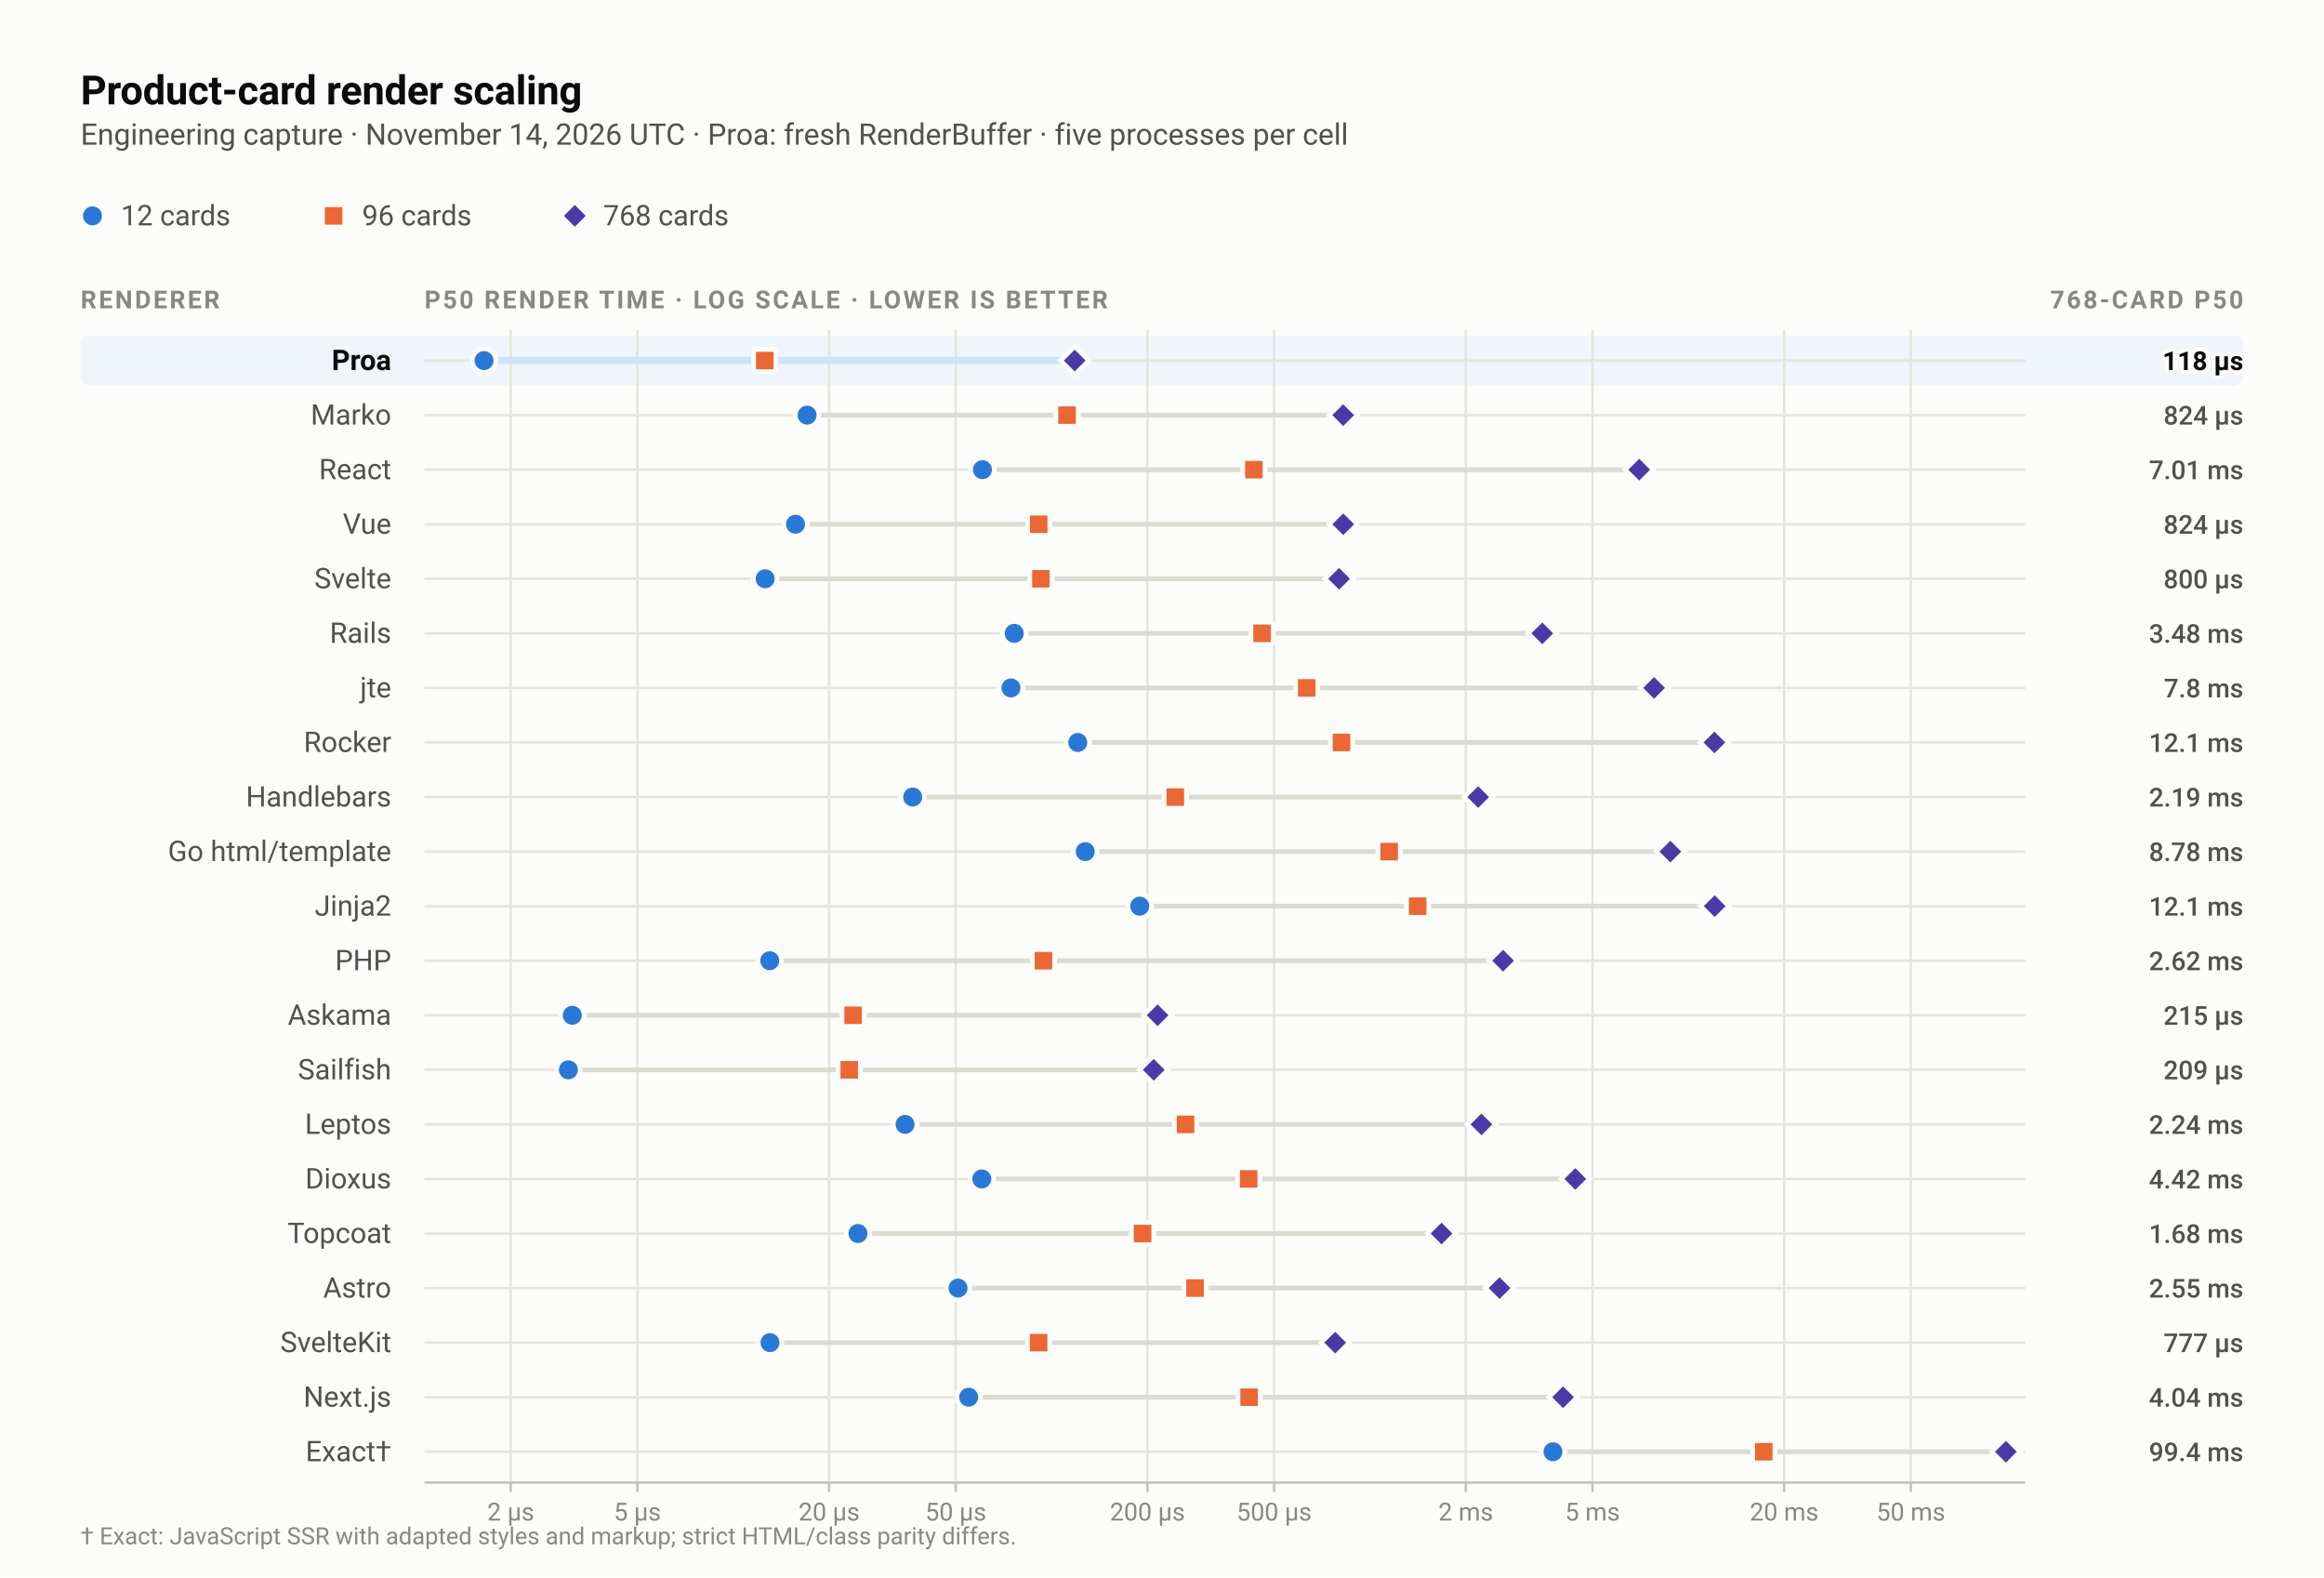
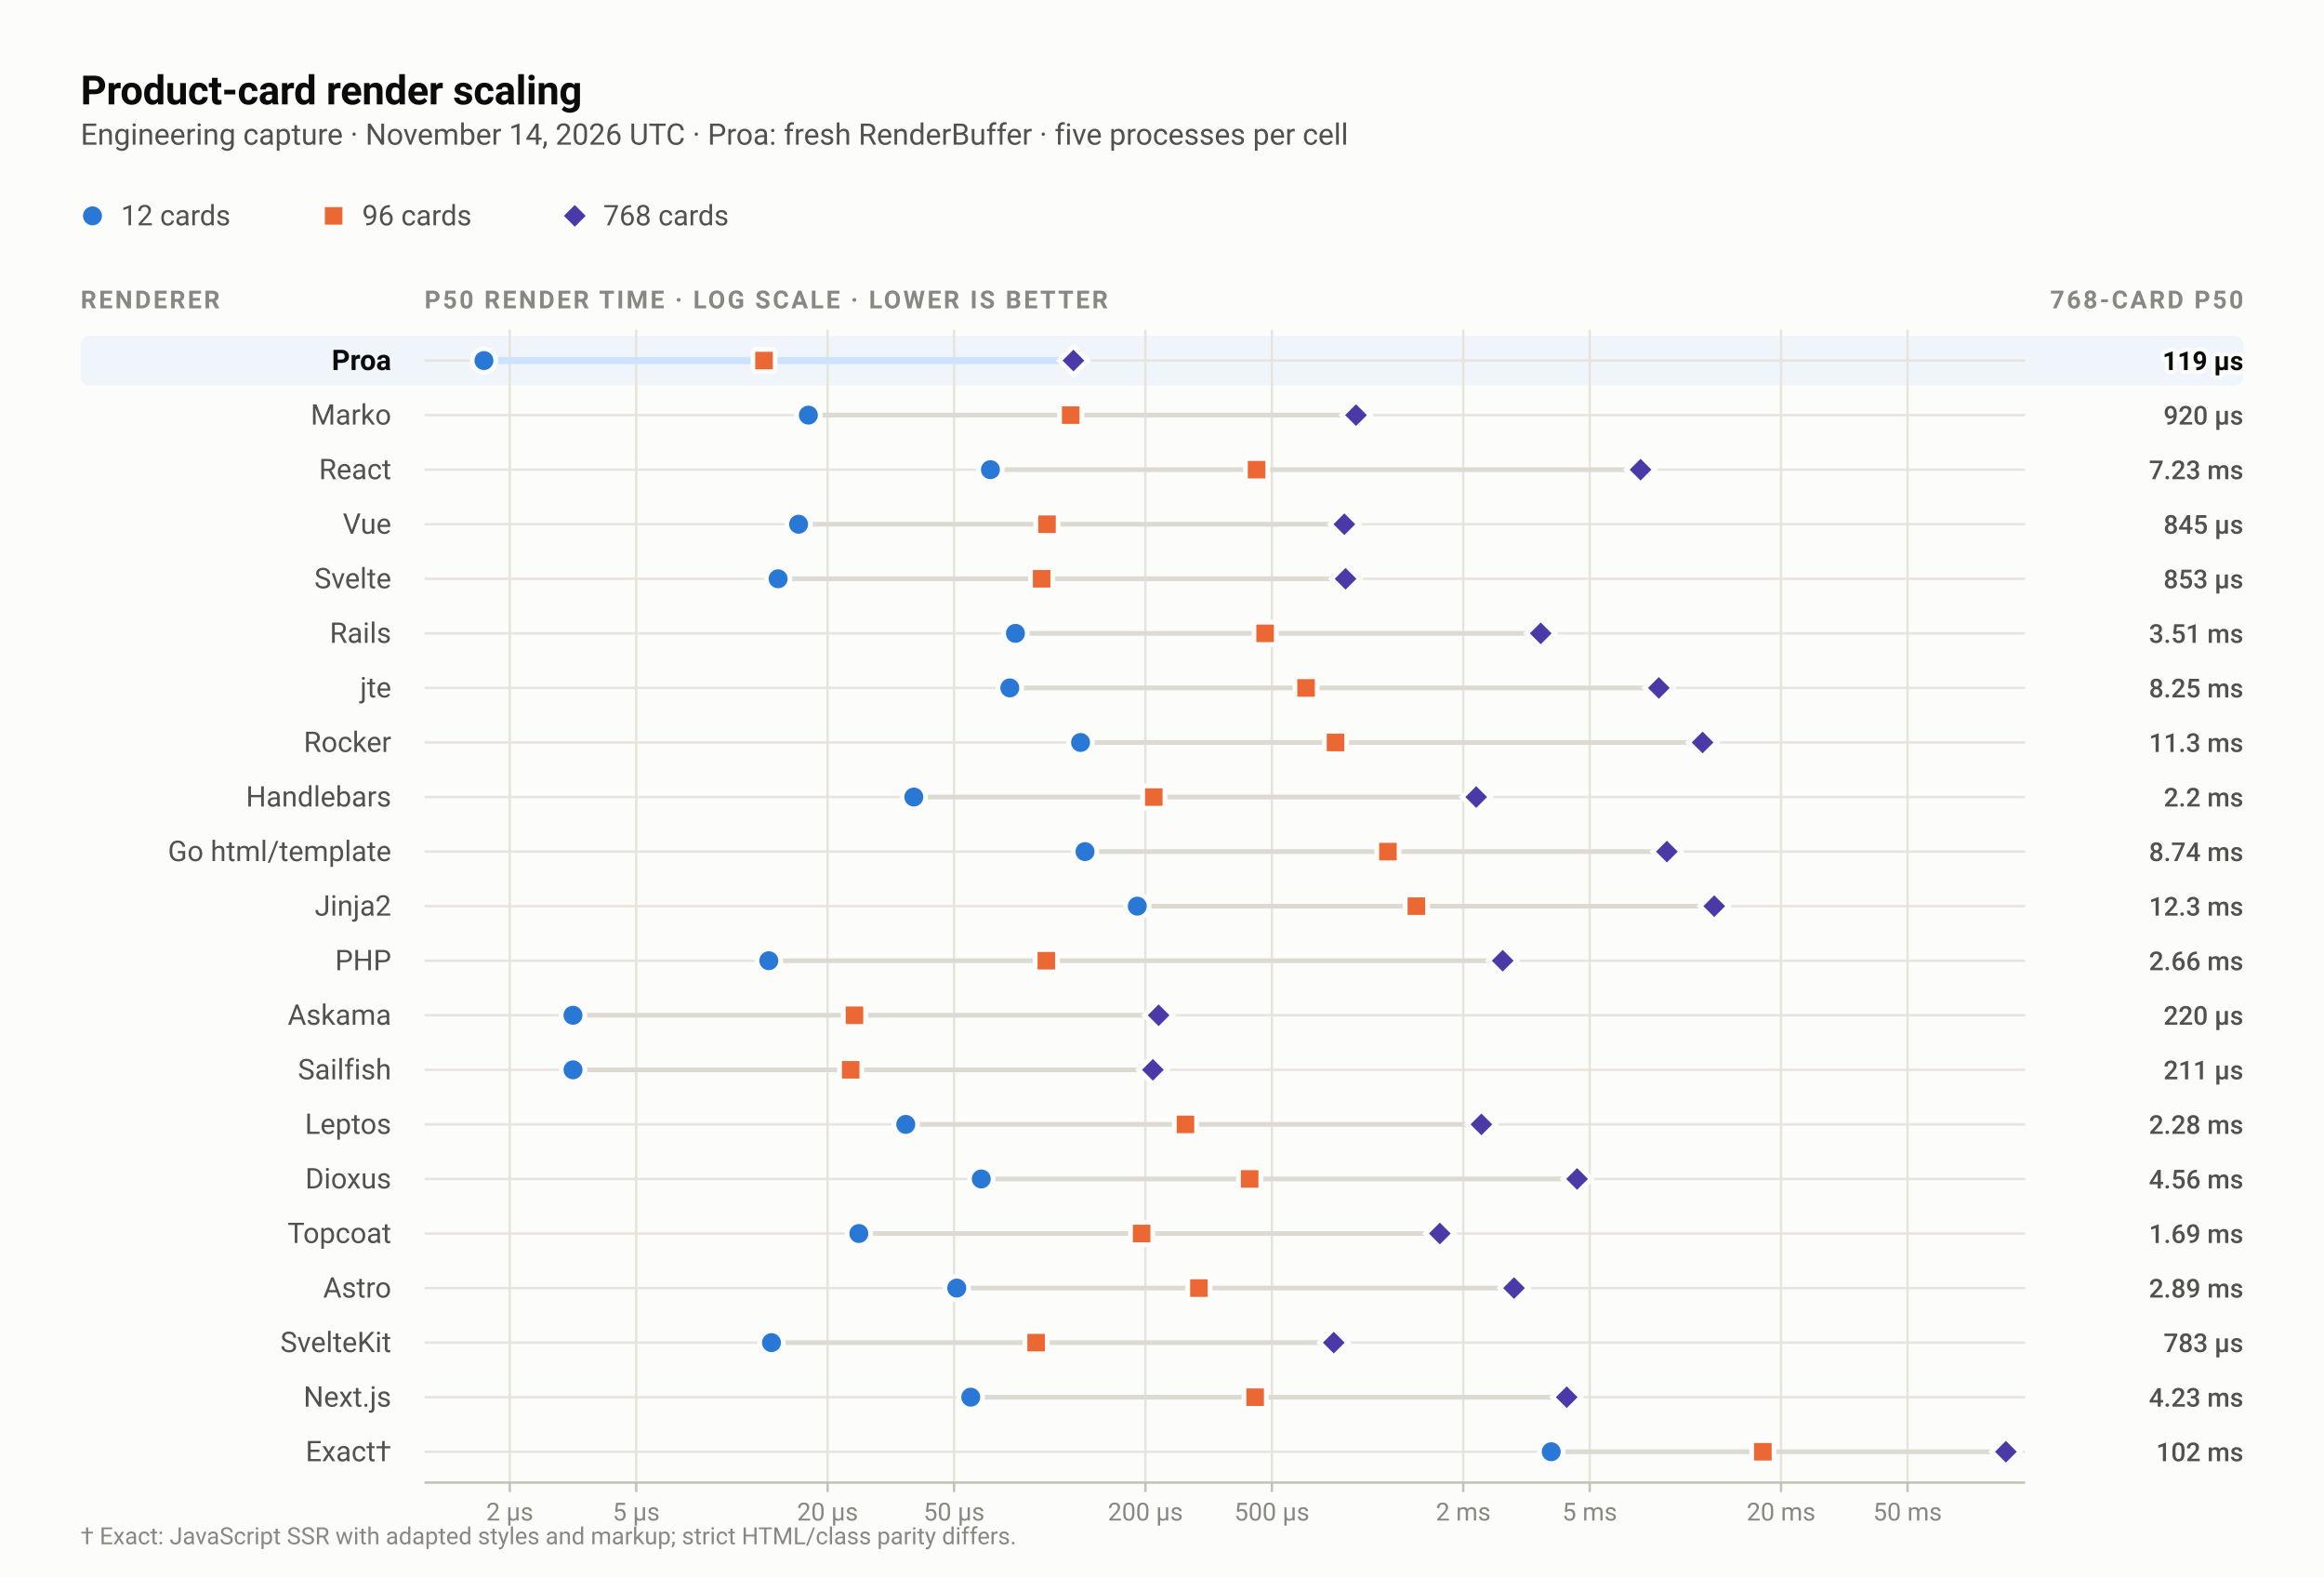
<svg xmlns="http://www.w3.org/2000/svg" width="980" height="665" viewBox="0 0 980 665" role="img" aria-labelledby="ttl dsc">
  <style>
  text { font-family: system-ui, -apple-system, "Segoe UI", Roboto, "Helvetica Neue", Arial, sans-serif; }
  .t   { font-size: 17px; font-weight: 600; fill: #0b0b0b; letter-spacing: -.005em; }
  .d   { font-size: 12.5px; font-weight: 400; fill: #52514e; }
  .eb  { font-size: 10.5px; font-weight: 600; fill: #898781; letter-spacing: .09em; }
  .cat { font-size: 12px; font-weight: 400; fill: #52514e; }
  .catb{ font-size: 12px; font-weight: 600; fill: #0b0b0b; }
  .lg  { font-size: 12px; font-weight: 400; fill: #52514e; }
  .tick{ font-size: 10.5px; font-weight: 400; fill: #898781; font-variant-numeric: tabular-nums; }
  .val { font-size: 11px; font-weight: 500; fill: #52514e; font-variant-numeric: tabular-nums;
         paint-order: stroke; stroke: #fcfcfb; stroke-width: 3.5px; stroke-linejoin: round; }
  .valb{ font-size: 11px; font-weight: 600; fill: #0b0b0b; font-variant-numeric: tabular-nums;
         paint-order: stroke; stroke: #fcfcfb; stroke-width: 3.5px; stroke-linejoin: round; }
  .valw{ font-size: 11px; font-weight: 600; fill: #fcfcfb; font-variant-numeric: tabular-nums; }
  .note{ font-size: 10px; font-weight: 400; fill: #898781; }
  .mono{ font-family: ui-monospace, SFMono-Regular, "SF Mono", Menlo, Consolas, monospace; }
  .end { text-anchor: end; }
  .mid { text-anchor: middle; }
</style>
  <rect width="980" height="665" fill="#fcfcfb" />
  <text x="34" y="44" class="t">Product-card render scaling</text>
  <text x="34" y="61" class="d">Engineering capture · November 14, 2026 UTC · Proa: fresh RenderBuffer · five processes per cell</text>
  <circle cx="39" cy="91" r="5" fill="#2a78d6" stroke="#fcfcfb" stroke-width="2" />
  <text x="51" y="95" class="lg">12 cards</text>
  <rect x="135.99" y="86.3" width="9.4" height="9.4" rx="1.2" fill="#eb6834" stroke="#fcfcfb" stroke-width="2" />
  <text x="152.69" y="95" class="lg">96 cards</text>
  <path d="M242.38 85L248.38 91L242.38 97L236.38 91Z" fill="#4a3aa7" stroke="#fcfcfb" stroke-width="2" />
  <text x="254.38" y="95" class="lg">768 cards</text>
  <text x="34" y="130" class="eb">RENDERER</text>
  <text x="179" y="130" class="eb">P50 RENDER TIME · LOG SCALE · LOWER IS BETTER</text>
  <text x="946" y="130" class="eb end" text-anchor="end">768-CARD P50</text>
  <rect x="34" y="141.5" width="912" height="21" rx="4" fill="#cde2fb" opacity=".28" />
  <g text-anchor="middle">
-     <path d="M215.37 139L215.37 625" stroke="#e6e4dc" stroke-width="1" />
-     <path d="M215.37 625L215.37 629" stroke="#c3c2b7" stroke-width="1" />
-     <text x="215.37" y="641" class="tick mid">2 µs</text>
-     <path d="M268.79 139L268.79 625" stroke="#e6e4dc" stroke-width="1" />
-     <path d="M268.79 625L268.79 629" stroke="#c3c2b7" stroke-width="1" />
-     <text x="268.79" y="641" class="tick mid">5 µs</text>
-     <path d="M349.61 139L349.61 625" stroke="#e6e4dc" stroke-width="1" />
-     <path d="M349.61 625L349.61 629" stroke="#c3c2b7" stroke-width="1" />
-     <text x="349.61" y="641" class="tick mid">20 µs</text>
-     <path d="M403.04 139L403.04 625" stroke="#e6e4dc" stroke-width="1" />
-     <path d="M403.04 625L403.04 629" stroke="#c3c2b7" stroke-width="1" />
-     <text x="403.04" y="641" class="tick mid">50 µs</text>
-     <path d="M483.86 139L483.86 625" stroke="#e6e4dc" stroke-width="1" />
-     <path d="M483.86 625L483.86 629" stroke="#c3c2b7" stroke-width="1" />
-     <text x="483.86" y="641" class="tick mid">200 µs</text>
-     <path d="M537.28 139L537.28 625" stroke="#e6e4dc" stroke-width="1" />
-     <path d="M537.28 625L537.28 629" stroke="#c3c2b7" stroke-width="1" />
-     <text x="537.28" y="641" class="tick mid">500 µs</text>
-     <path d="M618.11 139L618.11 625" stroke="#e6e4dc" stroke-width="1" />
-     <path d="M618.11 625L618.11 629" stroke="#c3c2b7" stroke-width="1" />
-     <text x="618.11" y="641" class="tick mid">2 ms</text>
-     <path d="M671.53 139L671.53 625" stroke="#e6e4dc" stroke-width="1" />
-     <path d="M671.53 625L671.53 629" stroke="#c3c2b7" stroke-width="1" />
-     <text x="671.53" y="641" class="tick mid">5 ms</text>
-     <path d="M752.36 139L752.36 625" stroke="#e6e4dc" stroke-width="1" />
-     <path d="M752.36 625L752.36 629" stroke="#c3c2b7" stroke-width="1" />
-     <text x="752.36" y="641" class="tick mid">20 ms</text>
-     <path d="M805.78 139L805.78 625" stroke="#e6e4dc" stroke-width="1" />
-     <path d="M805.78 625L805.78 629" stroke="#c3c2b7" stroke-width="1" />
-     <text x="805.78" y="641" class="tick mid">50 ms</text>
+     <path d="M214.95 139L214.95 625" stroke="#e6e4dc" stroke-width="1" />
+     <path d="M214.95 625L214.95 629" stroke="#c3c2b7" stroke-width="1" />
+     <text x="214.95" y="641" class="tick mid">2 µs</text>
+     <path d="M268.29 139L268.29 625" stroke="#e6e4dc" stroke-width="1" />
+     <path d="M268.29 625L268.29 629" stroke="#c3c2b7" stroke-width="1" />
+     <text x="268.29" y="641" class="tick mid">5 µs</text>
+     <path d="M348.98 139L348.98 625" stroke="#e6e4dc" stroke-width="1" />
+     <path d="M348.98 625L348.98 629" stroke="#c3c2b7" stroke-width="1" />
+     <text x="348.98" y="641" class="tick mid">20 µs</text>
+     <path d="M402.31 139L402.31 625" stroke="#e6e4dc" stroke-width="1" />
+     <path d="M402.31 625L402.31 629" stroke="#c3c2b7" stroke-width="1" />
+     <text x="402.31" y="641" class="tick mid">50 µs</text>
+     <path d="M483 139L483 625" stroke="#e6e4dc" stroke-width="1" />
+     <path d="M483 625L483 629" stroke="#c3c2b7" stroke-width="1" />
+     <text x="483" y="641" class="tick mid">200 µs</text>
+     <path d="M536.34 139L536.34 625" stroke="#e6e4dc" stroke-width="1" />
+     <path d="M536.34 625L536.34 629" stroke="#c3c2b7" stroke-width="1" />
+     <text x="536.34" y="641" class="tick mid">500 µs</text>
+     <path d="M617.03 139L617.03 625" stroke="#e6e4dc" stroke-width="1" />
+     <path d="M617.03 625L617.03 629" stroke="#c3c2b7" stroke-width="1" />
+     <text x="617.03" y="641" class="tick mid">2 ms</text>
+     <path d="M670.36 139L670.36 625" stroke="#e6e4dc" stroke-width="1" />
+     <path d="M670.36 625L670.36 629" stroke="#c3c2b7" stroke-width="1" />
+     <text x="670.36" y="641" class="tick mid">5 ms</text>
+     <path d="M751.05 139L751.05 625" stroke="#e6e4dc" stroke-width="1" />
+     <path d="M751.05 625L751.05 629" stroke="#c3c2b7" stroke-width="1" />
+     <text x="751.05" y="641" class="tick mid">20 ms</text>
+     <path d="M804.39 139L804.39 625" stroke="#e6e4dc" stroke-width="1" />
+     <path d="M804.39 625L804.39 629" stroke="#c3c2b7" stroke-width="1" />
+     <text x="804.39" y="641" class="tick mid">50 ms</text>
    <path d="M179 625L854 625" stroke="#c3c2b7" stroke-width="1" />
  </g>
  <path d="M179 152L854 152" stroke="#e6e4dc" stroke-width="1" />
-   <path d="M204.12 152L453.18 152" stroke="#cde2fb" stroke-width="3" />
+   <path d="M204.07 152L452.65 152" stroke="#cde2fb" stroke-width="3" />
  <text x="165" y="156" class="catb end" text-anchor="end">Proa</text>
-   <circle cx="204.12" cy="152" r="5" fill="#2a78d6" stroke="#fcfcfb" stroke-width="2" />
-   <rect x="317.77" y="147.3" width="9.4" height="9.4" rx="1.2" fill="#eb6834" stroke="#fcfcfb" stroke-width="2" />
-   <path d="M453.18 146L459.18 152L453.18 158L447.18 152Z" fill="#4a3aa7" stroke="#fcfcfb" stroke-width="2" />
-   <text x="946" y="156" class="valb end" text-anchor="end">118 µs</text>
+   <circle cx="204.07" cy="152" r="5" fill="#2a78d6" stroke="#fcfcfb" stroke-width="2" />
+   <rect x="317.47" y="147.3" width="9.4" height="9.4" rx="1.2" fill="#eb6834" stroke="#fcfcfb" stroke-width="2" />
+   <path d="M452.65 146L458.65 152L452.65 158L446.65 152Z" fill="#4a3aa7" stroke="#fcfcfb" stroke-width="2" />
+   <text x="946" y="156" class="valb end" text-anchor="end">119 µs</text>
  <path d="M179 175L854 175" stroke="#e6e4dc" stroke-width="1" />
-   <path d="M340.34 175L566.41 175" stroke="#dcdad2" stroke-width="2" />
+   <path d="M340.88 175L571.82 175" stroke="#dcdad2" stroke-width="2" />
  <text x="165" y="179" class="cat end" text-anchor="end">Marko</text>
-   <circle cx="340.34" cy="175" r="5" fill="#2a78d6" stroke="#fcfcfb" stroke-width="2" />
-   <rect x="445.26" y="170.3" width="9.4" height="9.4" rx="1.2" fill="#eb6834" stroke="#fcfcfb" stroke-width="2" />
-   <path d="M566.41 169L572.41 175L566.41 181L560.41 175Z" fill="#4a3aa7" stroke="#fcfcfb" stroke-width="2" />
-   <text x="946" y="179" class="val end" text-anchor="end">824 µs</text>
+   <circle cx="340.88" cy="175" r="5" fill="#2a78d6" stroke="#fcfcfb" stroke-width="2" />
+   <rect x="446.81" y="170.3" width="9.4" height="9.4" rx="1.2" fill="#eb6834" stroke="#fcfcfb" stroke-width="2" />
+   <path d="M571.82 169L577.82 175L571.82 181L565.82 175Z" fill="#4a3aa7" stroke="#fcfcfb" stroke-width="2" />
+   <text x="946" y="179" class="val end" text-anchor="end">920 µs</text>
  <path d="M179 198L854 198" stroke="#e6e4dc" stroke-width="1" />
-   <path d="M414.28 198L691.23 198" stroke="#dcdad2" stroke-width="2" />
+   <path d="M417.65 198L691.8 198" stroke="#dcdad2" stroke-width="2" />
  <text x="165" y="202" class="cat end" text-anchor="end">React</text>
-   <circle cx="414.28" cy="198" r="5" fill="#2a78d6" stroke="#fcfcfb" stroke-width="2" />
-   <rect x="524.04" y="193.3" width="9.4" height="9.4" rx="1.2" fill="#eb6834" stroke="#fcfcfb" stroke-width="2" />
-   <path d="M691.23 192L697.23 198L691.23 204L685.23 198Z" fill="#4a3aa7" stroke="#fcfcfb" stroke-width="2" />
-   <text x="946" y="202" class="val end" text-anchor="end">7.01 ms</text>
+   <circle cx="417.65" cy="198" r="5" fill="#2a78d6" stroke="#fcfcfb" stroke-width="2" />
+   <rect x="525.19" y="193.3" width="9.4" height="9.4" rx="1.2" fill="#eb6834" stroke="#fcfcfb" stroke-width="2" />
+   <path d="M691.8 192L697.8 198L691.8 204L685.8 198Z" fill="#4a3aa7" stroke="#fcfcfb" stroke-width="2" />
+   <text x="946" y="202" class="val end" text-anchor="end">7.23 ms</text>
  <path d="M179 221L854 221" stroke="#e6e4dc" stroke-width="1" />
-   <path d="M335.47 221L566.42 221" stroke="#dcdad2" stroke-width="2" />
+   <path d="M336.76 221L566.9 221" stroke="#dcdad2" stroke-width="2" />
  <text x="165" y="225" class="cat end" text-anchor="end">Vue</text>
-   <circle cx="335.47" cy="221" r="5" fill="#2a78d6" stroke="#fcfcfb" stroke-width="2" />
-   <rect x="433.3" y="216.3" width="9.4" height="9.4" rx="1.2" fill="#eb6834" stroke="#fcfcfb" stroke-width="2" />
-   <path d="M566.42 215L572.42 221L566.42 227L560.42 221Z" fill="#4a3aa7" stroke="#fcfcfb" stroke-width="2" />
-   <text x="946" y="225" class="val end" text-anchor="end">824 µs</text>
+   <circle cx="336.76" cy="221" r="5" fill="#2a78d6" stroke="#fcfcfb" stroke-width="2" />
+   <rect x="436.81" y="216.3" width="9.4" height="9.4" rx="1.2" fill="#eb6834" stroke="#fcfcfb" stroke-width="2" />
+   <path d="M566.9 215L572.9 221L566.9 227L560.9 221Z" fill="#4a3aa7" stroke="#fcfcfb" stroke-width="2" />
+   <text x="946" y="225" class="val end" text-anchor="end">845 µs</text>
  <path d="M179 244L854 244" stroke="#e6e4dc" stroke-width="1" />
-   <path d="M322.65 244L564.67 244" stroke="#dcdad2" stroke-width="2" />
+   <path d="M328.12 244L567.4 244" stroke="#dcdad2" stroke-width="2" />
  <text x="165" y="248" class="cat end" text-anchor="end">Svelte</text>
-   <circle cx="322.65" cy="244" r="5" fill="#2a78d6" stroke="#fcfcfb" stroke-width="2" />
-   <rect x="434.23" y="239.3" width="9.4" height="9.4" rx="1.2" fill="#eb6834" stroke="#fcfcfb" stroke-width="2" />
-   <path d="M564.67 238L570.67 244L564.67 250L558.67 244Z" fill="#4a3aa7" stroke="#fcfcfb" stroke-width="2" />
-   <text x="946" y="248" class="val end" text-anchor="end">800 µs</text>
+   <circle cx="328.12" cy="244" r="5" fill="#2a78d6" stroke="#fcfcfb" stroke-width="2" />
+   <rect x="434.54" y="239.3" width="9.4" height="9.4" rx="1.2" fill="#eb6834" stroke="#fcfcfb" stroke-width="2" />
+   <path d="M567.4 238L573.4 244L567.4 250L561.4 244Z" fill="#4a3aa7" stroke="#fcfcfb" stroke-width="2" />
+   <text x="946" y="248" class="val end" text-anchor="end">853 µs</text>
  <path d="M179 267L854 267" stroke="#e6e4dc" stroke-width="1" />
-   <path d="M427.69 267L650.37 267" stroke="#dcdad2" stroke-width="2" />
+   <path d="M428.2 267L649.7 267" stroke="#dcdad2" stroke-width="2" />
  <text x="165" y="271" class="cat end" text-anchor="end">Rails</text>
-   <circle cx="427.69" cy="267" r="5" fill="#2a78d6" stroke="#fcfcfb" stroke-width="2" />
-   <rect x="527.51" y="262.3" width="9.4" height="9.4" rx="1.2" fill="#eb6834" stroke="#fcfcfb" stroke-width="2" />
-   <path d="M650.37 261L656.37 267L650.37 273L644.37 267Z" fill="#4a3aa7" stroke="#fcfcfb" stroke-width="2" />
-   <text x="946" y="271" class="val end" text-anchor="end">3.48 ms</text>
+   <circle cx="428.2" cy="267" r="5" fill="#2a78d6" stroke="#fcfcfb" stroke-width="2" />
+   <rect x="528.78" y="262.3" width="9.4" height="9.4" rx="1.2" fill="#eb6834" stroke="#fcfcfb" stroke-width="2" />
+   <path d="M649.7 261L655.7 267L649.7 273L643.7 267Z" fill="#4a3aa7" stroke="#fcfcfb" stroke-width="2" />
+   <text x="946" y="271" class="val end" text-anchor="end">3.51 ms</text>
  <path d="M179 290L854 290" stroke="#e6e4dc" stroke-width="1" />
-   <path d="M426.32 290L697.49 290" stroke="#dcdad2" stroke-width="2" />
+   <path d="M425.82 290L699.51 290" stroke="#dcdad2" stroke-width="2" />
  <text x="165" y="294" class="cat end" text-anchor="end">jte</text>
-   <circle cx="426.32" cy="290" r="5" fill="#2a78d6" stroke="#fcfcfb" stroke-width="2" />
-   <rect x="546.33" y="285.3" width="9.4" height="9.4" rx="1.2" fill="#eb6834" stroke="#fcfcfb" stroke-width="2" />
-   <path d="M697.49 284L703.49 290L697.49 296L691.49 290Z" fill="#4a3aa7" stroke="#fcfcfb" stroke-width="2" />
-   <text x="946" y="294" class="val end" text-anchor="end">7.8 ms</text>
+   <circle cx="425.82" cy="290" r="5" fill="#2a78d6" stroke="#fcfcfb" stroke-width="2" />
+   <rect x="546.05" y="285.3" width="9.4" height="9.4" rx="1.2" fill="#eb6834" stroke="#fcfcfb" stroke-width="2" />
+   <path d="M699.51 284L705.51 290L699.51 296L693.51 290Z" fill="#4a3aa7" stroke="#fcfcfb" stroke-width="2" />
+   <text x="946" y="294" class="val end" text-anchor="end">8.25 ms</text>
  <path d="M179 313L854 313" stroke="#e6e4dc" stroke-width="1" />
-   <path d="M454.48 313L722.94 313" stroke="#dcdad2" stroke-width="2" />
+   <path d="M455.66 313L717.95 313" stroke="#dcdad2" stroke-width="2" />
  <text x="165" y="317" class="cat end" text-anchor="end">Rocker</text>
-   <circle cx="454.48" cy="313" r="5" fill="#2a78d6" stroke="#fcfcfb" stroke-width="2" />
-   <rect x="560.99" y="308.3" width="9.4" height="9.4" rx="1.2" fill="#eb6834" stroke="#fcfcfb" stroke-width="2" />
-   <path d="M722.94 307L728.94 313L722.94 319L716.94 313Z" fill="#4a3aa7" stroke="#fcfcfb" stroke-width="2" />
-   <text x="946" y="317" class="val end" text-anchor="end">12.1 ms</text>
+   <circle cx="455.66" cy="313" r="5" fill="#2a78d6" stroke="#fcfcfb" stroke-width="2" />
+   <rect x="558.48" y="308.3" width="9.4" height="9.4" rx="1.2" fill="#eb6834" stroke="#fcfcfb" stroke-width="2" />
+   <path d="M717.95 307L723.95 313L717.95 319L711.95 313Z" fill="#4a3aa7" stroke="#fcfcfb" stroke-width="2" />
+   <text x="946" y="317" class="val end" text-anchor="end">11.3 ms</text>
  <path d="M179 336L854 336" stroke="#e6e4dc" stroke-width="1" />
-   <path d="M384.86 336L623.32 336" stroke="#dcdad2" stroke-width="2" />
+   <path d="M385.35 336L622.5 336" stroke="#dcdad2" stroke-width="2" />
  <text x="165" y="340" class="cat end" text-anchor="end">Handlebars</text>
-   <circle cx="384.86" cy="336" r="5" fill="#2a78d6" stroke="#fcfcfb" stroke-width="2" />
-   <rect x="490.9" y="331.3" width="9.4" height="9.4" rx="1.2" fill="#eb6834" stroke="#fcfcfb" stroke-width="2" />
-   <path d="M623.32 330L629.32 336L623.32 342L617.32 336Z" fill="#4a3aa7" stroke="#fcfcfb" stroke-width="2" />
-   <text x="946" y="340" class="val end" text-anchor="end">2.19 ms</text>
+   <circle cx="385.35" cy="336" r="5" fill="#2a78d6" stroke="#fcfcfb" stroke-width="2" />
+   <rect x="481.84" y="331.3" width="9.4" height="9.4" rx="1.2" fill="#eb6834" stroke="#fcfcfb" stroke-width="2" />
+   <path d="M622.5 330L628.5 336L622.5 342L616.5 336Z" fill="#4a3aa7" stroke="#fcfcfb" stroke-width="2" />
+   <text x="946" y="340" class="val end" text-anchor="end">2.2 ms</text>
  <path d="M179 359L854 359" stroke="#e6e4dc" stroke-width="1" />
-   <path d="M457.63 359L704.36 359" stroke="#dcdad2" stroke-width="2" />
+   <path d="M457.54 359L702.9 359" stroke="#dcdad2" stroke-width="2" />
  <text x="165" y="363" class="cat end" text-anchor="end">Go html/template</text>
-   <circle cx="457.63" cy="359" r="5" fill="#2a78d6" stroke="#fcfcfb" stroke-width="2" />
-   <rect x="581.09" y="354.3" width="9.4" height="9.4" rx="1.2" fill="#eb6834" stroke="#fcfcfb" stroke-width="2" />
-   <path d="M704.36 353L710.36 359L704.36 365L698.36 359Z" fill="#4a3aa7" stroke="#fcfcfb" stroke-width="2" />
-   <text x="946" y="363" class="val end" text-anchor="end">8.78 ms</text>
+   <circle cx="457.54" cy="359" r="5" fill="#2a78d6" stroke="#fcfcfb" stroke-width="2" />
+   <rect x="580.57" y="354.3" width="9.4" height="9.4" rx="1.2" fill="#eb6834" stroke="#fcfcfb" stroke-width="2" />
+   <path d="M702.9 353L708.9 359L702.9 365L696.9 359Z" fill="#4a3aa7" stroke="#fcfcfb" stroke-width="2" />
+   <text x="946" y="363" class="val end" text-anchor="end">8.74 ms</text>
  <path d="M179 382L854 382" stroke="#e6e4dc" stroke-width="1" />
-   <path d="M480.62 382L723.05 382" stroke="#dcdad2" stroke-width="2" />
+   <path d="M479.58 382L722.87 382" stroke="#dcdad2" stroke-width="2" />
  <text x="165" y="386" class="cat end" text-anchor="end">Jinja2</text>
-   <circle cx="480.62" cy="382" r="5" fill="#2a78d6" stroke="#fcfcfb" stroke-width="2" />
-   <rect x="593.11" y="377.3" width="9.4" height="9.4" rx="1.2" fill="#eb6834" stroke="#fcfcfb" stroke-width="2" />
-   <path d="M723.05 376L729.05 382L723.05 388L717.05 382Z" fill="#4a3aa7" stroke="#fcfcfb" stroke-width="2" />
-   <text x="946" y="386" class="val end" text-anchor="end">12.1 ms</text>
+   <circle cx="479.58" cy="382" r="5" fill="#2a78d6" stroke="#fcfcfb" stroke-width="2" />
+   <rect x="592.56" y="377.3" width="9.4" height="9.4" rx="1.2" fill="#eb6834" stroke="#fcfcfb" stroke-width="2" />
+   <path d="M722.87 376L728.87 382L722.87 388L716.87 382Z" fill="#4a3aa7" stroke="#fcfcfb" stroke-width="2" />
+   <text x="946" y="386" class="val end" text-anchor="end">12.3 ms</text>
  <path d="M179 405L854 405" stroke="#e6e4dc" stroke-width="1" />
-   <path d="M324.59 405L633.83 405" stroke="#dcdad2" stroke-width="2" />
+   <path d="M324.2 405L633.67 405" stroke="#dcdad2" stroke-width="2" />
  <text x="165" y="409" class="cat end" text-anchor="end">PHP</text>
-   <circle cx="324.59" cy="405" r="5" fill="#2a78d6" stroke="#fcfcfb" stroke-width="2" />
-   <rect x="435.3" y="400.3" width="9.4" height="9.4" rx="1.2" fill="#eb6834" stroke="#fcfcfb" stroke-width="2" />
-   <path d="M633.83 399L639.83 405L633.83 411L627.83 405Z" fill="#4a3aa7" stroke="#fcfcfb" stroke-width="2" />
-   <text x="946" y="409" class="val end" text-anchor="end">2.62 ms</text>
+   <circle cx="324.2" cy="405" r="5" fill="#2a78d6" stroke="#fcfcfb" stroke-width="2" />
+   <rect x="436.53" y="400.3" width="9.4" height="9.4" rx="1.2" fill="#eb6834" stroke="#fcfcfb" stroke-width="2" />
+   <path d="M633.67 399L639.67 405L633.67 411L627.67 405Z" fill="#4a3aa7" stroke="#fcfcfb" stroke-width="2" />
+   <text x="946" y="409" class="val end" text-anchor="end">2.66 ms</text>
  <path d="M179 428L854 428" stroke="#e6e4dc" stroke-width="1" />
-   <path d="M241.33 428L488.14 428" stroke="#dcdad2" stroke-width="2" />
+   <path d="M241.62 428L488.57 428" stroke="#dcdad2" stroke-width="2" />
  <text x="165" y="432" class="cat end" text-anchor="end">Askama</text>
-   <circle cx="241.33" cy="428" r="5" fill="#2a78d6" stroke="#fcfcfb" stroke-width="2" />
-   <rect x="355.06" y="423.3" width="9.4" height="9.4" rx="1.2" fill="#eb6834" stroke="#fcfcfb" stroke-width="2" />
-   <path d="M488.14 422L494.14 428L488.14 434L482.14 428Z" fill="#4a3aa7" stroke="#fcfcfb" stroke-width="2" />
-   <text x="946" y="432" class="val end" text-anchor="end">215 µs</text>
+   <circle cx="241.62" cy="428" r="5" fill="#2a78d6" stroke="#fcfcfb" stroke-width="2" />
+   <rect x="355.62" y="423.3" width="9.4" height="9.4" rx="1.2" fill="#eb6834" stroke="#fcfcfb" stroke-width="2" />
+   <path d="M488.57 422L494.57 428L488.57 434L482.57 428Z" fill="#4a3aa7" stroke="#fcfcfb" stroke-width="2" />
+   <text x="946" y="432" class="val end" text-anchor="end">220 µs</text>
  <path d="M179 451L854 451" stroke="#e6e4dc" stroke-width="1" />
-   <path d="M239.68 451L486.51 451" stroke="#dcdad2" stroke-width="2" />
+   <path d="M241.64 451L486.15 451" stroke="#dcdad2" stroke-width="2" />
  <text x="165" y="455" class="cat end" text-anchor="end">Sailfish</text>
-   <circle cx="239.68" cy="451" r="5" fill="#2a78d6" stroke="#fcfcfb" stroke-width="2" />
-   <rect x="353.42" y="446.3" width="9.4" height="9.4" rx="1.2" fill="#eb6834" stroke="#fcfcfb" stroke-width="2" />
-   <path d="M486.51 445L492.51 451L486.51 457L480.51 451Z" fill="#4a3aa7" stroke="#fcfcfb" stroke-width="2" />
-   <text x="946" y="455" class="val end" text-anchor="end">209 µs</text>
+   <circle cx="241.64" cy="451" r="5" fill="#2a78d6" stroke="#fcfcfb" stroke-width="2" />
+   <rect x="354.03" y="446.3" width="9.4" height="9.4" rx="1.2" fill="#eb6834" stroke="#fcfcfb" stroke-width="2" />
+   <path d="M486.15 445L492.15 451L486.15 457L480.15 451Z" fill="#4a3aa7" stroke="#fcfcfb" stroke-width="2" />
+   <text x="946" y="455" class="val end" text-anchor="end">211 µs</text>
  <path d="M179 474L854 474" stroke="#e6e4dc" stroke-width="1" />
-   <path d="M381.66 474L624.69 474" stroke="#dcdad2" stroke-width="2" />
+   <path d="M381.95 474L624.68 474" stroke="#dcdad2" stroke-width="2" />
  <text x="165" y="478" class="cat end" text-anchor="end">Leptos</text>
-   <circle cx="381.66" cy="474" r="5" fill="#2a78d6" stroke="#fcfcfb" stroke-width="2" />
-   <rect x="495.22" y="469.3" width="9.4" height="9.4" rx="1.2" fill="#eb6834" stroke="#fcfcfb" stroke-width="2" />
-   <path d="M624.69 468L630.69 474L624.69 480L618.69 474Z" fill="#4a3aa7" stroke="#fcfcfb" stroke-width="2" />
-   <text x="946" y="478" class="val end" text-anchor="end">2.24 ms</text>
+   <circle cx="381.95" cy="474" r="5" fill="#2a78d6" stroke="#fcfcfb" stroke-width="2" />
+   <rect x="495.19" y="469.3" width="9.4" height="9.4" rx="1.2" fill="#eb6834" stroke="#fcfcfb" stroke-width="2" />
+   <path d="M624.68 468L630.68 474L624.68 480L618.68 474Z" fill="#4a3aa7" stroke="#fcfcfb" stroke-width="2" />
+   <text x="946" y="478" class="val end" text-anchor="end">2.28 ms</text>
  <path d="M179 497L854 497" stroke="#e6e4dc" stroke-width="1" />
-   <path d="M414.02 497L664.29 497" stroke="#dcdad2" stroke-width="2" />
+   <path d="M413.79 497L665.03 497" stroke="#dcdad2" stroke-width="2" />
  <text x="165" y="501" class="cat end" text-anchor="end">Dioxus</text>
-   <circle cx="414.02" cy="497" r="5" fill="#2a78d6" stroke="#fcfcfb" stroke-width="2" />
-   <rect x="521.85" y="492.3" width="9.4" height="9.4" rx="1.2" fill="#eb6834" stroke="#fcfcfb" stroke-width="2" />
-   <path d="M664.29 491L670.29 497L664.29 503L658.29 497Z" fill="#4a3aa7" stroke="#fcfcfb" stroke-width="2" />
-   <text x="946" y="501" class="val end" text-anchor="end">4.42 ms</text>
+   <circle cx="413.79" cy="497" r="5" fill="#2a78d6" stroke="#fcfcfb" stroke-width="2" />
+   <rect x="522.26" y="492.3" width="9.4" height="9.4" rx="1.2" fill="#eb6834" stroke="#fcfcfb" stroke-width="2" />
+   <path d="M665.03 491L671.03 497L665.03 503L659.03 497Z" fill="#4a3aa7" stroke="#fcfcfb" stroke-width="2" />
+   <text x="946" y="501" class="val end" text-anchor="end">4.56 ms</text>
  <path d="M179 520L854 520" stroke="#e6e4dc" stroke-width="1" />
-   <path d="M361.8 520L607.87 520" stroke="#dcdad2" stroke-width="2" />
+   <path d="M362.17 520L607.16 520" stroke="#dcdad2" stroke-width="2" />
  <text x="165" y="524" class="cat end" text-anchor="end">Topcoat</text>
-   <circle cx="361.8" cy="520" r="5" fill="#2a78d6" stroke="#fcfcfb" stroke-width="2" />
-   <rect x="477.12" y="515.3" width="9.4" height="9.4" rx="1.2" fill="#eb6834" stroke="#fcfcfb" stroke-width="2" />
-   <path d="M607.87 514L613.87 520L607.87 526L601.87 520Z" fill="#4a3aa7" stroke="#fcfcfb" stroke-width="2" />
-   <text x="946" y="524" class="val end" text-anchor="end">1.68 ms</text>
+   <circle cx="362.17" cy="520" r="5" fill="#2a78d6" stroke="#fcfcfb" stroke-width="2" />
+   <rect x="476.72" y="515.3" width="9.4" height="9.4" rx="1.2" fill="#eb6834" stroke="#fcfcfb" stroke-width="2" />
+   <path d="M607.16 514L613.16 520L607.16 526L601.16 520Z" fill="#4a3aa7" stroke="#fcfcfb" stroke-width="2" />
+   <text x="946" y="524" class="val end" text-anchor="end">1.69 ms</text>
  <path d="M179 543L854 543" stroke="#e6e4dc" stroke-width="1" />
-   <path d="M403.99 543L632.34 543" stroke="#dcdad2" stroke-width="2" />
+   <path d="M403.45 543L638.44 543" stroke="#dcdad2" stroke-width="2" />
  <text x="165" y="547" class="cat end" text-anchor="end">Astro</text>
-   <circle cx="403.99" cy="543" r="5" fill="#2a78d6" stroke="#fcfcfb" stroke-width="2" />
-   <rect x="499.23" y="538.3" width="9.4" height="9.4" rx="1.2" fill="#eb6834" stroke="#fcfcfb" stroke-width="2" />
-   <path d="M632.34 537L638.34 543L632.34 549L626.34 543Z" fill="#4a3aa7" stroke="#fcfcfb" stroke-width="2" />
-   <text x="946" y="547" class="val end" text-anchor="end">2.55 ms</text>
+   <circle cx="403.45" cy="543" r="5" fill="#2a78d6" stroke="#fcfcfb" stroke-width="2" />
+   <rect x="500.86" y="538.3" width="9.4" height="9.4" rx="1.2" fill="#eb6834" stroke="#fcfcfb" stroke-width="2" />
+   <path d="M638.44 537L644.44 543L638.44 549L632.44 543Z" fill="#4a3aa7" stroke="#fcfcfb" stroke-width="2" />
+   <text x="946" y="547" class="val end" text-anchor="end">2.89 ms</text>
  <path d="M179 566L854 566" stroke="#e6e4dc" stroke-width="1" />
-   <path d="M324.7 566L563.02 566" stroke="#dcdad2" stroke-width="2" />
+   <path d="M325.33 566L562.43 566" stroke="#dcdad2" stroke-width="2" />
  <text x="165" y="570" class="cat end" text-anchor="end">SvelteKit</text>
-   <circle cx="324.7" cy="566" r="5" fill="#2a78d6" stroke="#fcfcfb" stroke-width="2" />
-   <rect x="433.27" y="561.3" width="9.4" height="9.4" rx="1.2" fill="#eb6834" stroke="#fcfcfb" stroke-width="2" />
-   <path d="M563.02 560L569.02 566L563.02 572L557.02 566Z" fill="#4a3aa7" stroke="#fcfcfb" stroke-width="2" />
-   <text x="946" y="570" class="val end" text-anchor="end">777 µs</text>
+   <circle cx="325.33" cy="566" r="5" fill="#2a78d6" stroke="#fcfcfb" stroke-width="2" />
+   <rect x="432.22" y="561.3" width="9.4" height="9.4" rx="1.2" fill="#eb6834" stroke="#fcfcfb" stroke-width="2" />
+   <path d="M562.43 560L568.43 566L562.43 572L556.43 566Z" fill="#4a3aa7" stroke="#fcfcfb" stroke-width="2" />
+   <text x="946" y="570" class="val end" text-anchor="end">783 µs</text>
  <path d="M179 589L854 589" stroke="#e6e4dc" stroke-width="1" />
-   <path d="M408.47 589L659.12 589" stroke="#dcdad2" stroke-width="2" />
+   <path d="M409.36 589L660.66 589" stroke="#dcdad2" stroke-width="2" />
  <text x="165" y="593" class="cat end" text-anchor="end">Next.js</text>
-   <circle cx="408.47" cy="589" r="5" fill="#2a78d6" stroke="#fcfcfb" stroke-width="2" />
-   <rect x="522.04" y="584.3" width="9.4" height="9.4" rx="1.2" fill="#eb6834" stroke="#fcfcfb" stroke-width="2" />
-   <path d="M659.12 583L665.12 589L659.12 595L653.12 589Z" fill="#4a3aa7" stroke="#fcfcfb" stroke-width="2" />
-   <text x="946" y="593" class="val end" text-anchor="end">4.04 ms</text>
+   <circle cx="409.36" cy="589" r="5" fill="#2a78d6" stroke="#fcfcfb" stroke-width="2" />
+   <rect x="524.58" y="584.3" width="9.4" height="9.4" rx="1.2" fill="#eb6834" stroke="#fcfcfb" stroke-width="2" />
+   <path d="M660.66 583L666.66 589L660.66 595L654.66 589Z" fill="#4a3aa7" stroke="#fcfcfb" stroke-width="2" />
+   <text x="946" y="593" class="val end" text-anchor="end">4.23 ms</text>
  <path d="M179 612L854 612" stroke="#e6e4dc" stroke-width="1" />
-   <path d="M654.87 612L845.85 612" stroke="#dcdad2" stroke-width="2" />
+   <path d="M654.13 612L845.86 612" stroke="#dcdad2" stroke-width="2" />
  <text x="165" y="616" class="cat end" text-anchor="end">Exact†</text>
-   <circle cx="654.87" cy="612" r="5" fill="#2a78d6" stroke="#fcfcfb" stroke-width="2" />
-   <rect x="739.06" y="607.3" width="9.4" height="9.4" rx="1.2" fill="#eb6834" stroke="#fcfcfb" stroke-width="2" />
-   <path d="M845.85 606L851.85 612L845.85 618L839.85 612Z" fill="#4a3aa7" stroke="#fcfcfb" stroke-width="2" />
-   <text x="946" y="616" class="val end" text-anchor="end">99.4 ms</text>
+   <circle cx="654.13" cy="612" r="5" fill="#2a78d6" stroke="#fcfcfb" stroke-width="2" />
+   <rect x="738.68" y="607.3" width="9.4" height="9.4" rx="1.2" fill="#eb6834" stroke="#fcfcfb" stroke-width="2" />
+   <path d="M845.86 606L851.86 612L845.86 618L839.86 612Z" fill="#4a3aa7" stroke="#fcfcfb" stroke-width="2" />
+   <text x="946" y="616" class="val end" text-anchor="end">102 ms</text>
  <text x="34" y="651" class="note">† Exact: JavaScript SSR with adapted styles and markup; strict HTML/class parity differs.</text>
</svg>
